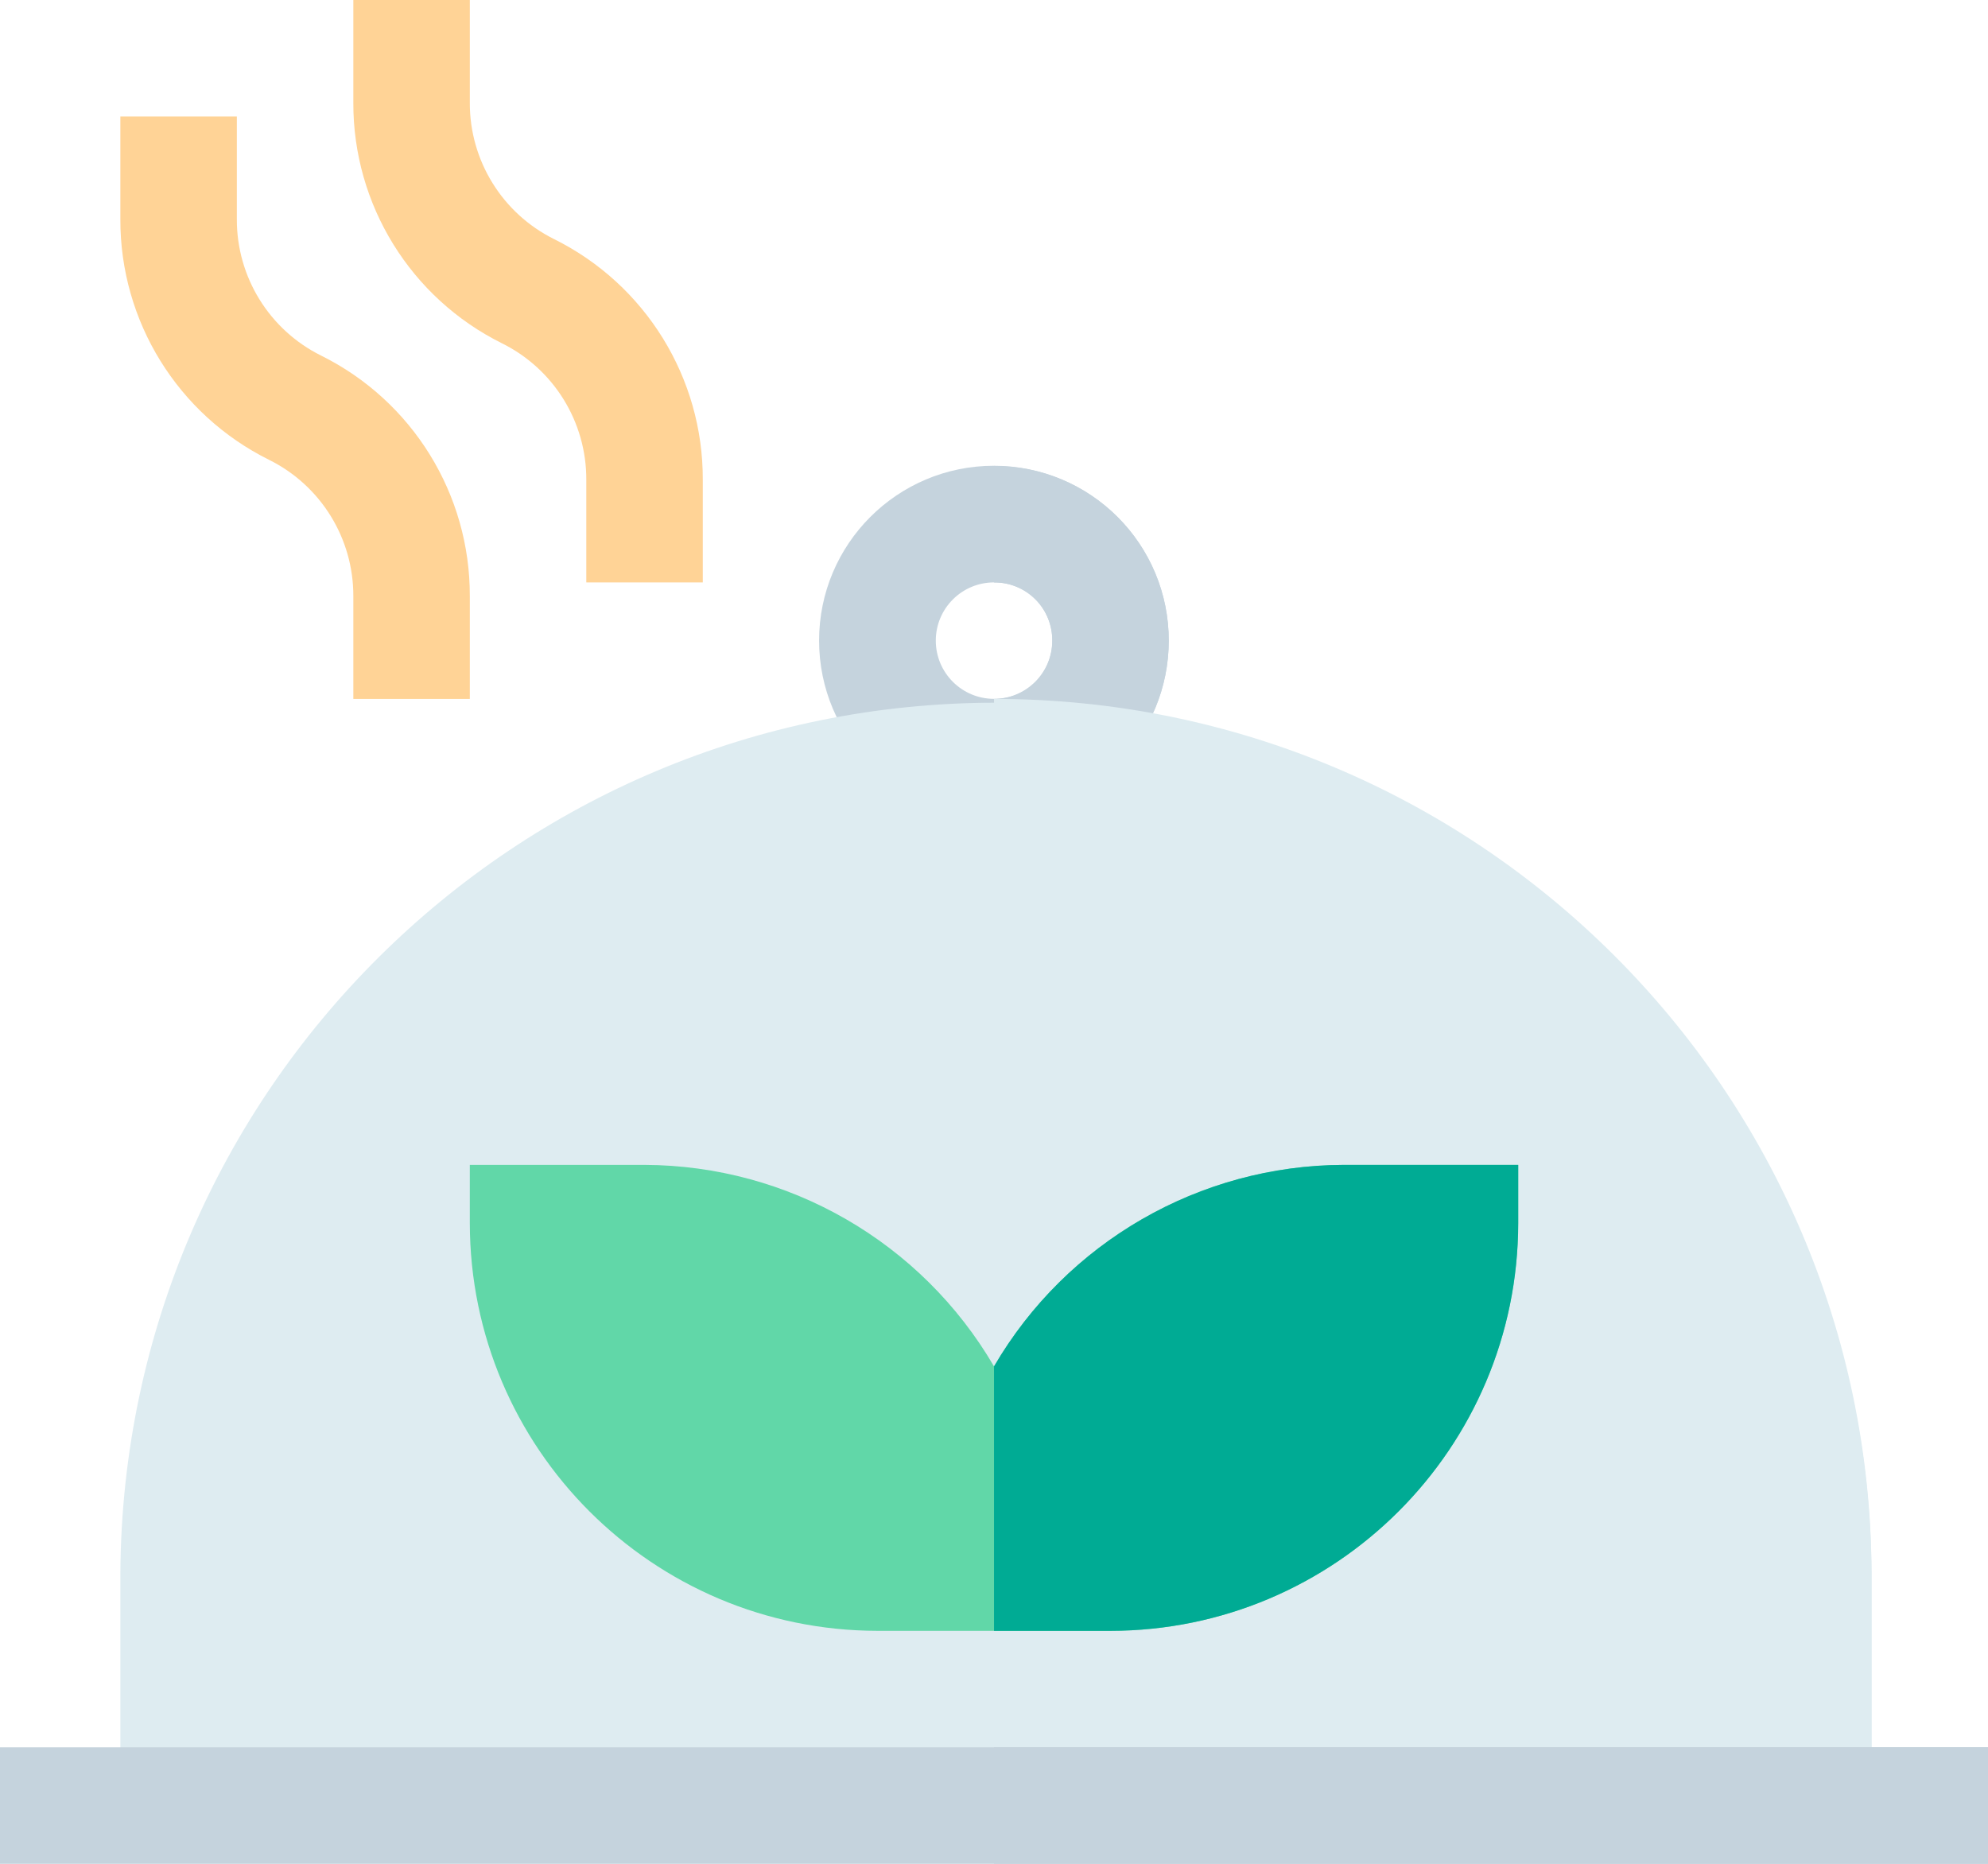
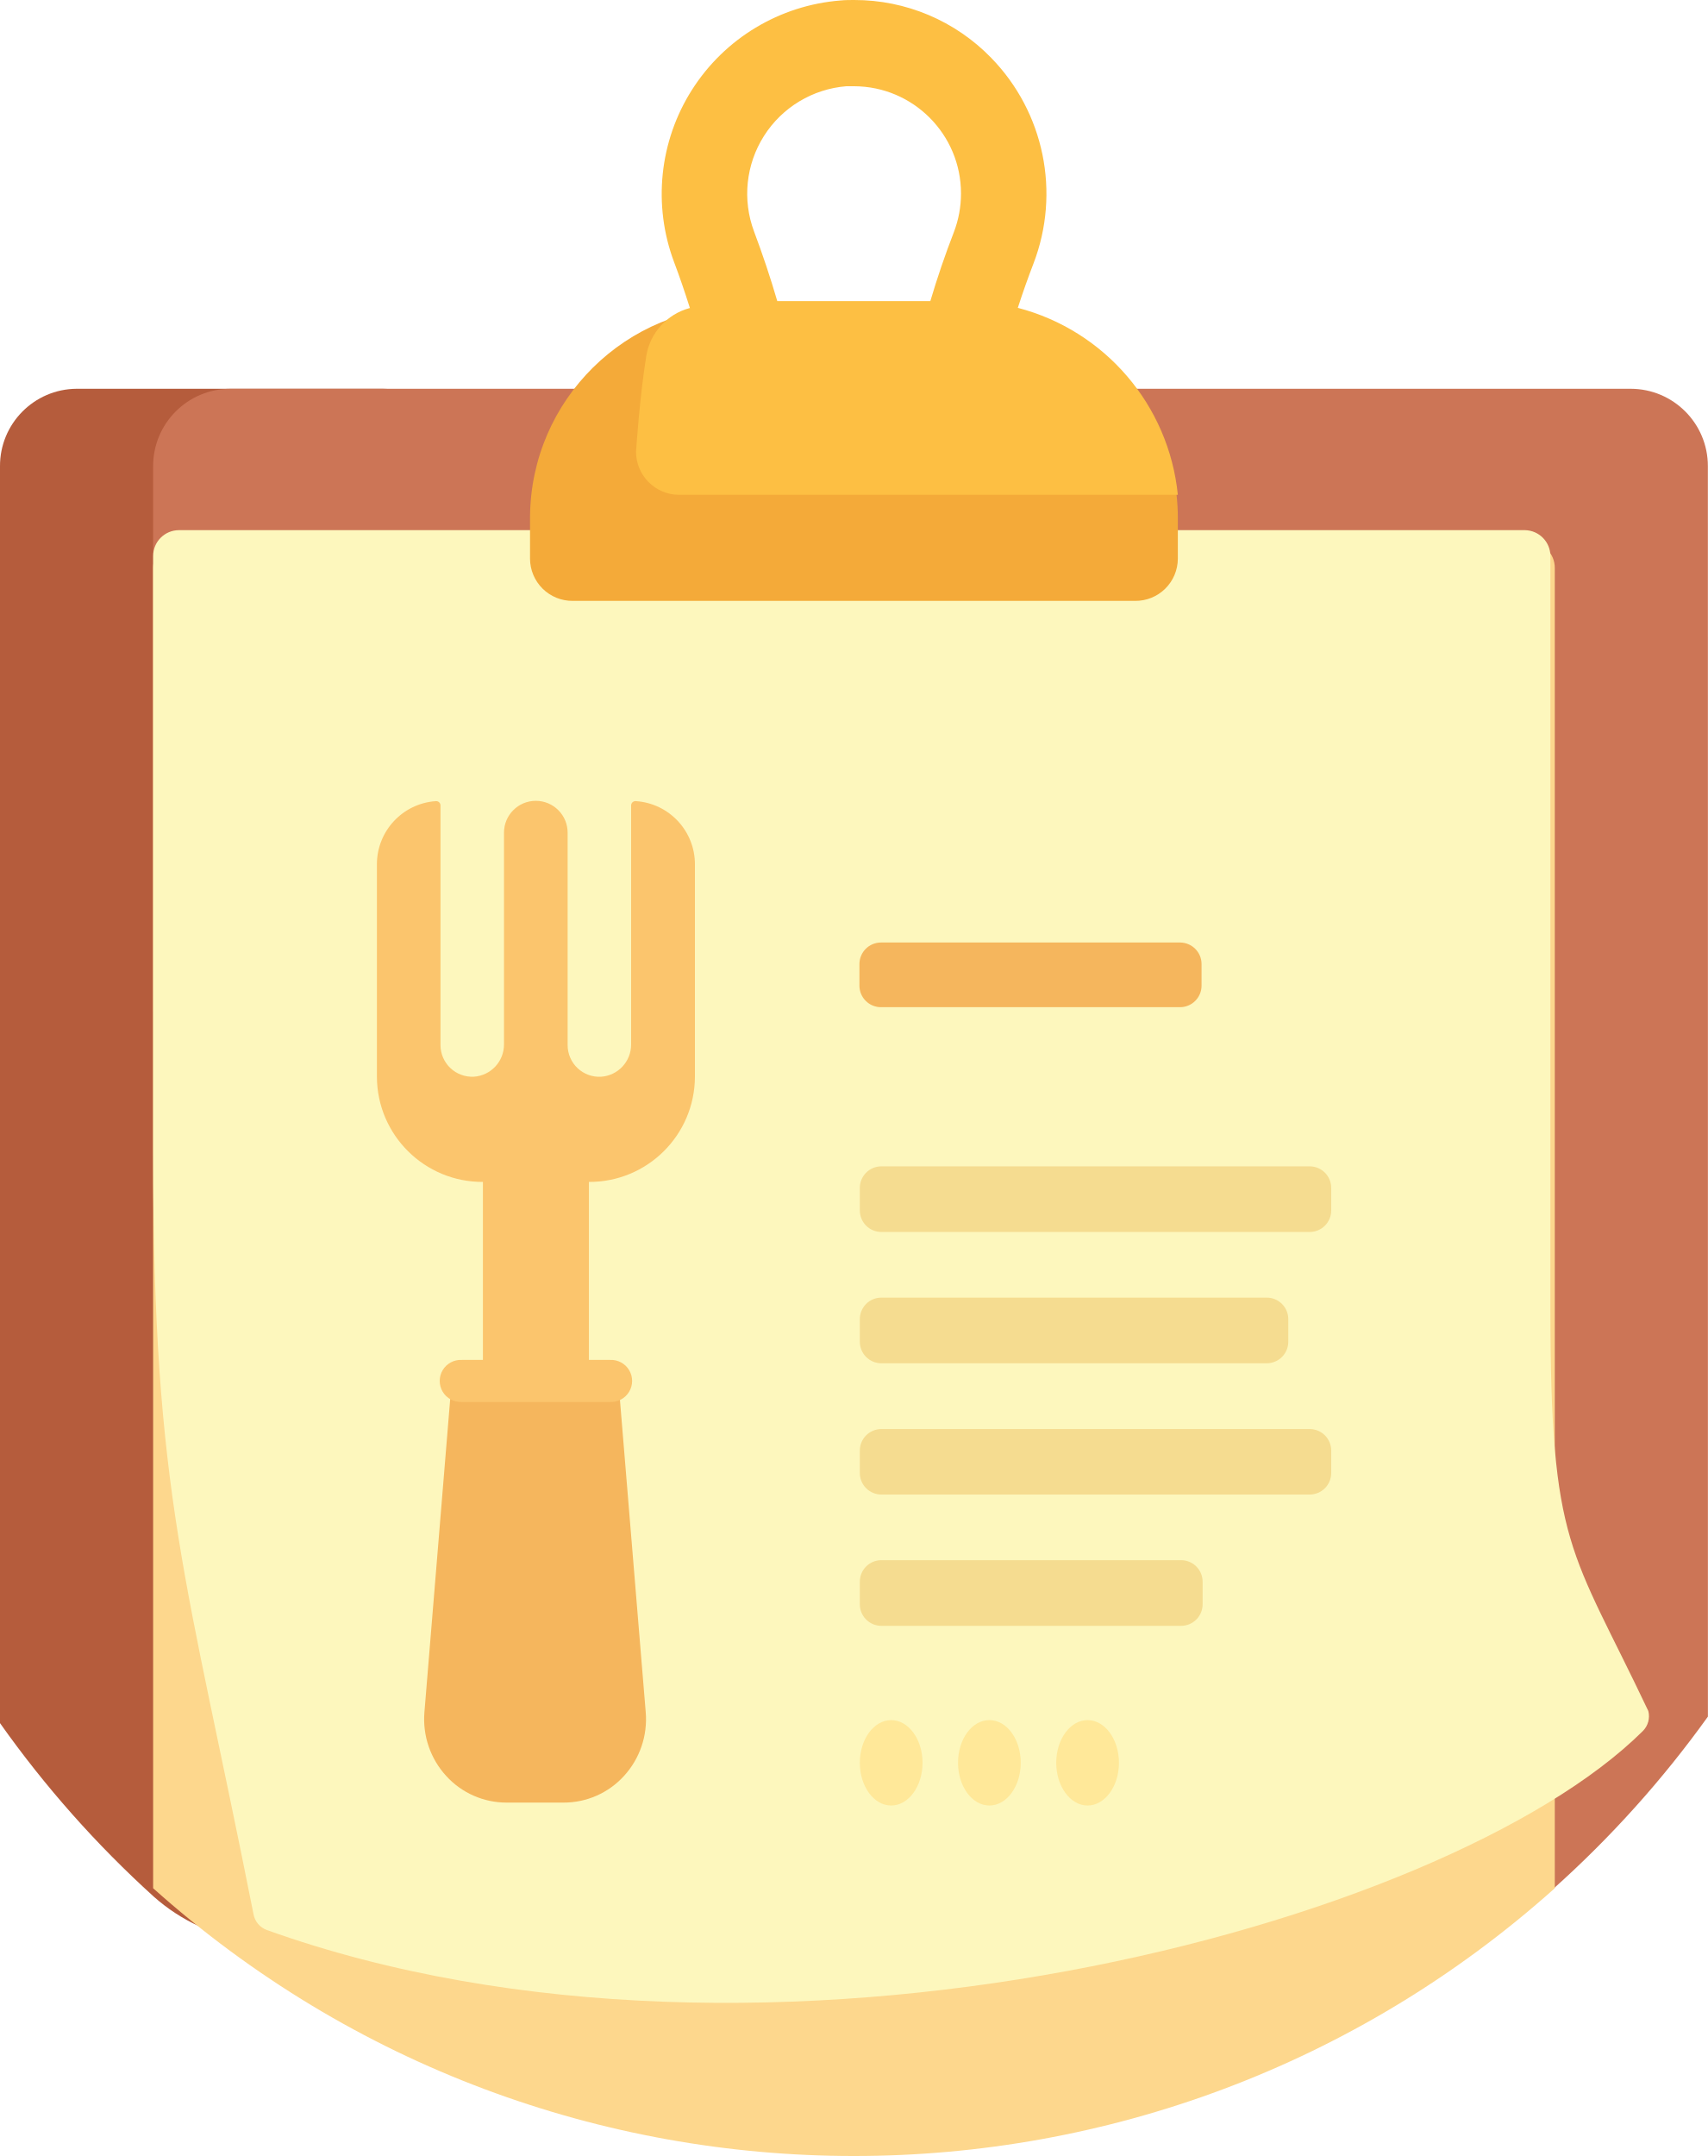
- <svg xmlns="http://www.w3.org/2000/svg" width="53.333" height="50" viewBox="0 0 53.333 50">
+ <svg xmlns="http://www.w3.org/2000/svg" width="39.618" height="50" viewBox="0 0 39.618 50">
  <defs>
-     <style>.a{fill:#c5d3dd;}.b{fill:#deecf1;}.c{fill:#ffd396;}.d{fill:#61d7a8;}.e{fill:#00ab94;}</style>
+     <style>.a{fill:#b55c3c;}.b{fill:#cc7556;}.c{fill:#fdd78d;}.d{fill:#fdf7bd;}.e{fill:#f4aa39;}.f{fill:#f5b65d;}.g{fill:#fbc56d;}.h{fill:#f5dc90;}.i{fill:#ffe899;}.j{fill:#fdbf43;}</style>
  </defs>
-   <path class="a" d="M4.687,9.375A4.69,4.69,0,1,1,9.375,4.687,4.693,4.693,0,0,1,4.687,9.375Zm0-6.251A1.562,1.562,0,1,0,6.25,4.687,1.546,1.546,0,0,0,4.687,3.125Z" transform="translate(21.979 12.5)" />
-   <path class="a" d="M4.688,4.688A4.681,4.681,0,0,1,0,9.375V6.25A1.547,1.547,0,0,0,1.563,4.688,1.547,1.547,0,0,0,0,3.125V0A4.681,4.681,0,0,1,4.688,4.688Z" transform="translate(26.667 12.5)" />
-   <path class="b" d="M46.979,23.438v6.25H0v-6.25a23.49,23.49,0,0,1,46.979,0Z" transform="translate(3.229 18.75)" />
-   <path class="b" d="M23.542,23.438v6.25H0V0A23.535,23.535,0,0,1,23.542,23.438Z" transform="translate(26.667 18.75)" />
-   <path class="a" d="M0,0H53.333V3.125H0Z" transform="translate(0 46.875)" />
-   <path class="c" d="M9.375,15.625H6.25V12.869A4.069,4.069,0,0,0,3.988,9.21,7.181,7.181,0,0,1,0,2.756V0H3.125V2.756A4.069,4.069,0,0,0,5.387,6.415a7.181,7.181,0,0,1,3.988,6.455Z" transform="translate(9.479)" />
-   <path class="c" d="M9.375,15.625H6.25V12.869A4.069,4.069,0,0,0,3.988,9.21,7.181,7.181,0,0,1,0,2.756V0H3.125V2.756A4.069,4.069,0,0,0,5.387,6.415a7.181,7.181,0,0,1,3.988,6.455Z" transform="translate(3.229 3.125)" />
-   <path class="d" d="M23.438,0a10.9,10.9,0,0,0-9.375,5.406A10.9,10.9,0,0,0,4.688,0H0V1.563A10.95,10.95,0,0,0,10.938,12.5h6.25A10.95,10.95,0,0,0,28.125,1.563V0Z" transform="translate(12.604 31.25)" />
-   <path class="e" d="M3.125,12.5H0V5.406A10.9,10.9,0,0,1,9.375,0h4.688V1.563A10.95,10.95,0,0,1,3.125,12.5Z" transform="translate(26.667 31.25)" />
-   <path class="a" d="M0,0H26.667V3.125H0Z" transform="translate(26.667 46.875)" />
+   <path class="a" d="M10.656,1.8V31.715A4.26,4.26,0,0,1,3.568,34.97,24.576,24.576,0,0,1,0,30.945V1.8A1.79,1.79,0,0,1,1.776,0h7.1A1.79,1.79,0,0,1,10.656,1.8Z" transform="translate(0 9.016)" />
+   <path class="b" d="M36.066,9.773V30.794a24.561,24.561,0,0,1-3.582,3.99,9.274,9.274,0,0,1-3.692,1.631A23.1,23.1,0,0,1,0,13.958V1.794A1.793,1.793,0,0,1,1.791,0H34.274a1.793,1.793,0,0,1,1.791,1.794Z" transform="translate(3.552 9.016)" />
+   <path class="c" d="M32.514.6V31.222A24.384,24.384,0,0,1,0,31.222V.6A.6.6,0,0,1,.6,0H31.916A.6.6,0,0,1,32.514.6Z" transform="translate(3.552 12.568)" />
+   <path class="d" d="M32.412.6v17.42c0,5.595.477,5.578,2.272,9.366a.486.486,0,0,1-.128.464C29.974,32.4,14.182,36.6,2.637,32.464a.48.48,0,0,1-.307-.36C.78,24.28,0,22.429,0,14.449V.6A.6.6,0,0,1,.6,0h31.22A.6.6,0,0,1,32.412.6Z" transform="translate(3.552 12.295)" />
+   <path class="e" d="M15.027,4.879v.976a.982.982,0,0,1-.989.976H.989A.982.982,0,0,1,0,5.855V4.879A4.917,4.917,0,0,1,4.943,0h5.141A4.917,4.917,0,0,1,15.027,4.879Z" transform="translate(12.295 7.104)" />
+   <path class="f" d="M3.235,19.946H1.915a1.888,1.888,0,0,1-1.4-.617,1.949,1.949,0,0,1-.506-1.477L.659,9.958H4.491l.652,7.895a1.947,1.947,0,0,1-.505,1.476A1.887,1.887,0,0,1,3.235,19.946ZM17.537,1.5H10.6a.5.5,0,0,1-.5-.5V.5a.5.5,0,0,1,.5-.5h6.936a.5.5,0,0,1,.5.5V1A.5.5,0,0,1,17.537,1.5Z" transform="translate(9.836 21.858)" />
+   <path class="g" d="M7.377,1.463v4.93A2.448,2.448,0,0,1,4.918,8.831v4.128H5.41a.488.488,0,1,1,0,.975H1.967a.488.488,0,1,1,0-.975h.492V8.831A2.448,2.448,0,0,1,0,6.393V1.463A1.468,1.468,0,0,1,1.37,0a.1.1,0,0,1,.105.1v5.56a.735.735,0,0,0,.773.731.748.748,0,0,0,.7-.751V.731a.738.738,0,0,1,1.476,0v4.93a.735.735,0,0,0,.773.731.748.748,0,0,0,.7-.751V.1A.1.1,0,0,1,6.007,0,1.468,1.468,0,0,1,7.377,1.463Z" transform="translate(8.743 18.579)" />
+   <path class="h" d="M7.452,10.656H.5a.5.5,0,0,1-.5-.508V9.641a.5.5,0,0,1,.5-.508H7.452a.5.5,0,0,1,.5.508v.508A.5.5,0,0,1,7.452,10.656Zm2.98-3.045H.5A.5.5,0,0,1,0,7.1V6.6a.5.5,0,0,1,.5-.508h9.935a.5.5,0,0,1,.5.508V7.1A.5.5,0,0,1,10.432,7.611ZM9.439,4.567H.5A.5.5,0,0,1,0,4.059V3.552a.5.5,0,0,1,.5-.508H9.439a.5.5,0,0,1,.5.508v.507A.5.5,0,0,1,9.439,4.567Zm.993-3.045H.5A.5.5,0,0,1,0,1.015V.508A.5.5,0,0,1,.5,0h9.935a.5.5,0,0,1,.5.508v.508A.5.5,0,0,1,10.432,1.522Z" transform="translate(19.945 27.049)" />
+   <path class="i" d="M5.283,1.981c-.4,0-.727-.445-.727-.991S4.882,0,5.283,0s.728.444.728.99S5.684,1.981,5.283,1.981Zm-2.278,0c-.4,0-.727-.445-.727-.991S2.6,0,3.005,0s.728.444.728.99S3.407,1.981,3.005,1.981Zm-2.278,0C.326,1.981,0,1.536,0,.99S.326,0,.727,0s.728.444.728.99S1.129,1.981.727,1.981Z" transform="translate(19.945 39.891)" />
+   <path class="j" d="M12.568,11.475H.992a1,1,0,0,1-.992-1C0,10.465.084,9.2.236,8.266A1.381,1.381,0,0,1,1.241,7.145l.009,0C1.128,6.76,1.009,6.413.883,6.08A4.5,4.5,0,0,1,4.743.011C4.849,0,4.956,0,5.061,0A4.419,4.419,0,0,1,8.239,1.342a4.516,4.516,0,0,1,.98,4.771c-.126.327-.245.662-.363,1.026a5,5,0,0,1,3.712,4.335ZM5.058,2C5,2,4.938,2,4.879,2a2.5,2.5,0,0,0-2.141,3.37c.2.532.381,1.074.538,1.612H6.827c.159-.536.342-1.073.544-1.594a2.5,2.5,0,0,0,.167-.9A2.487,2.487,0,0,0,5.058,2Z" transform="translate(14.754)" />
</svg>
